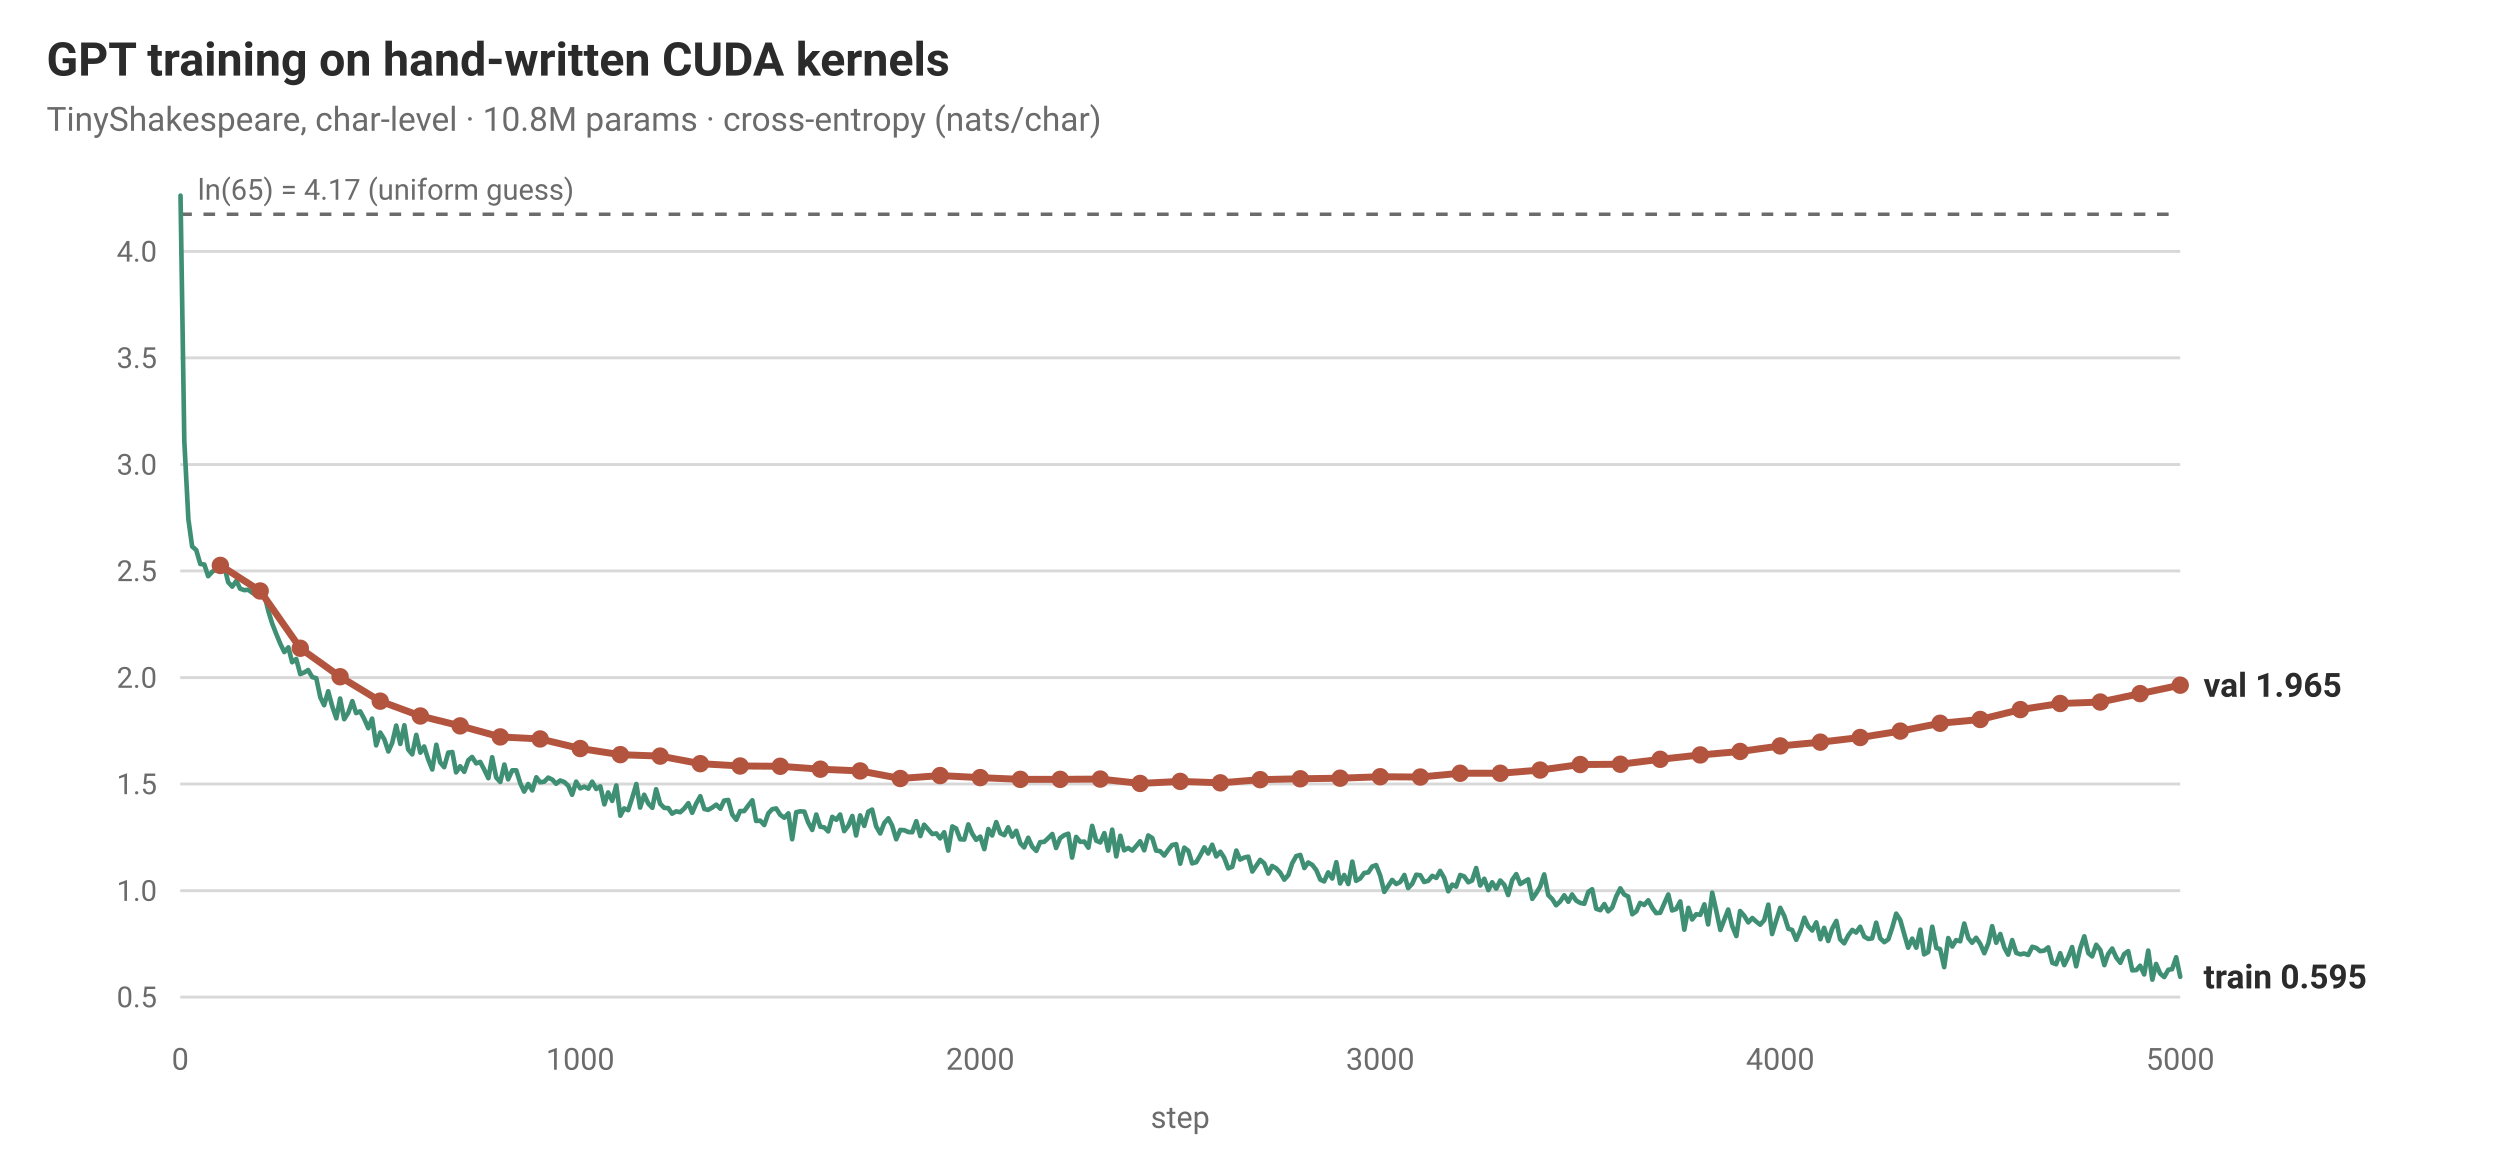
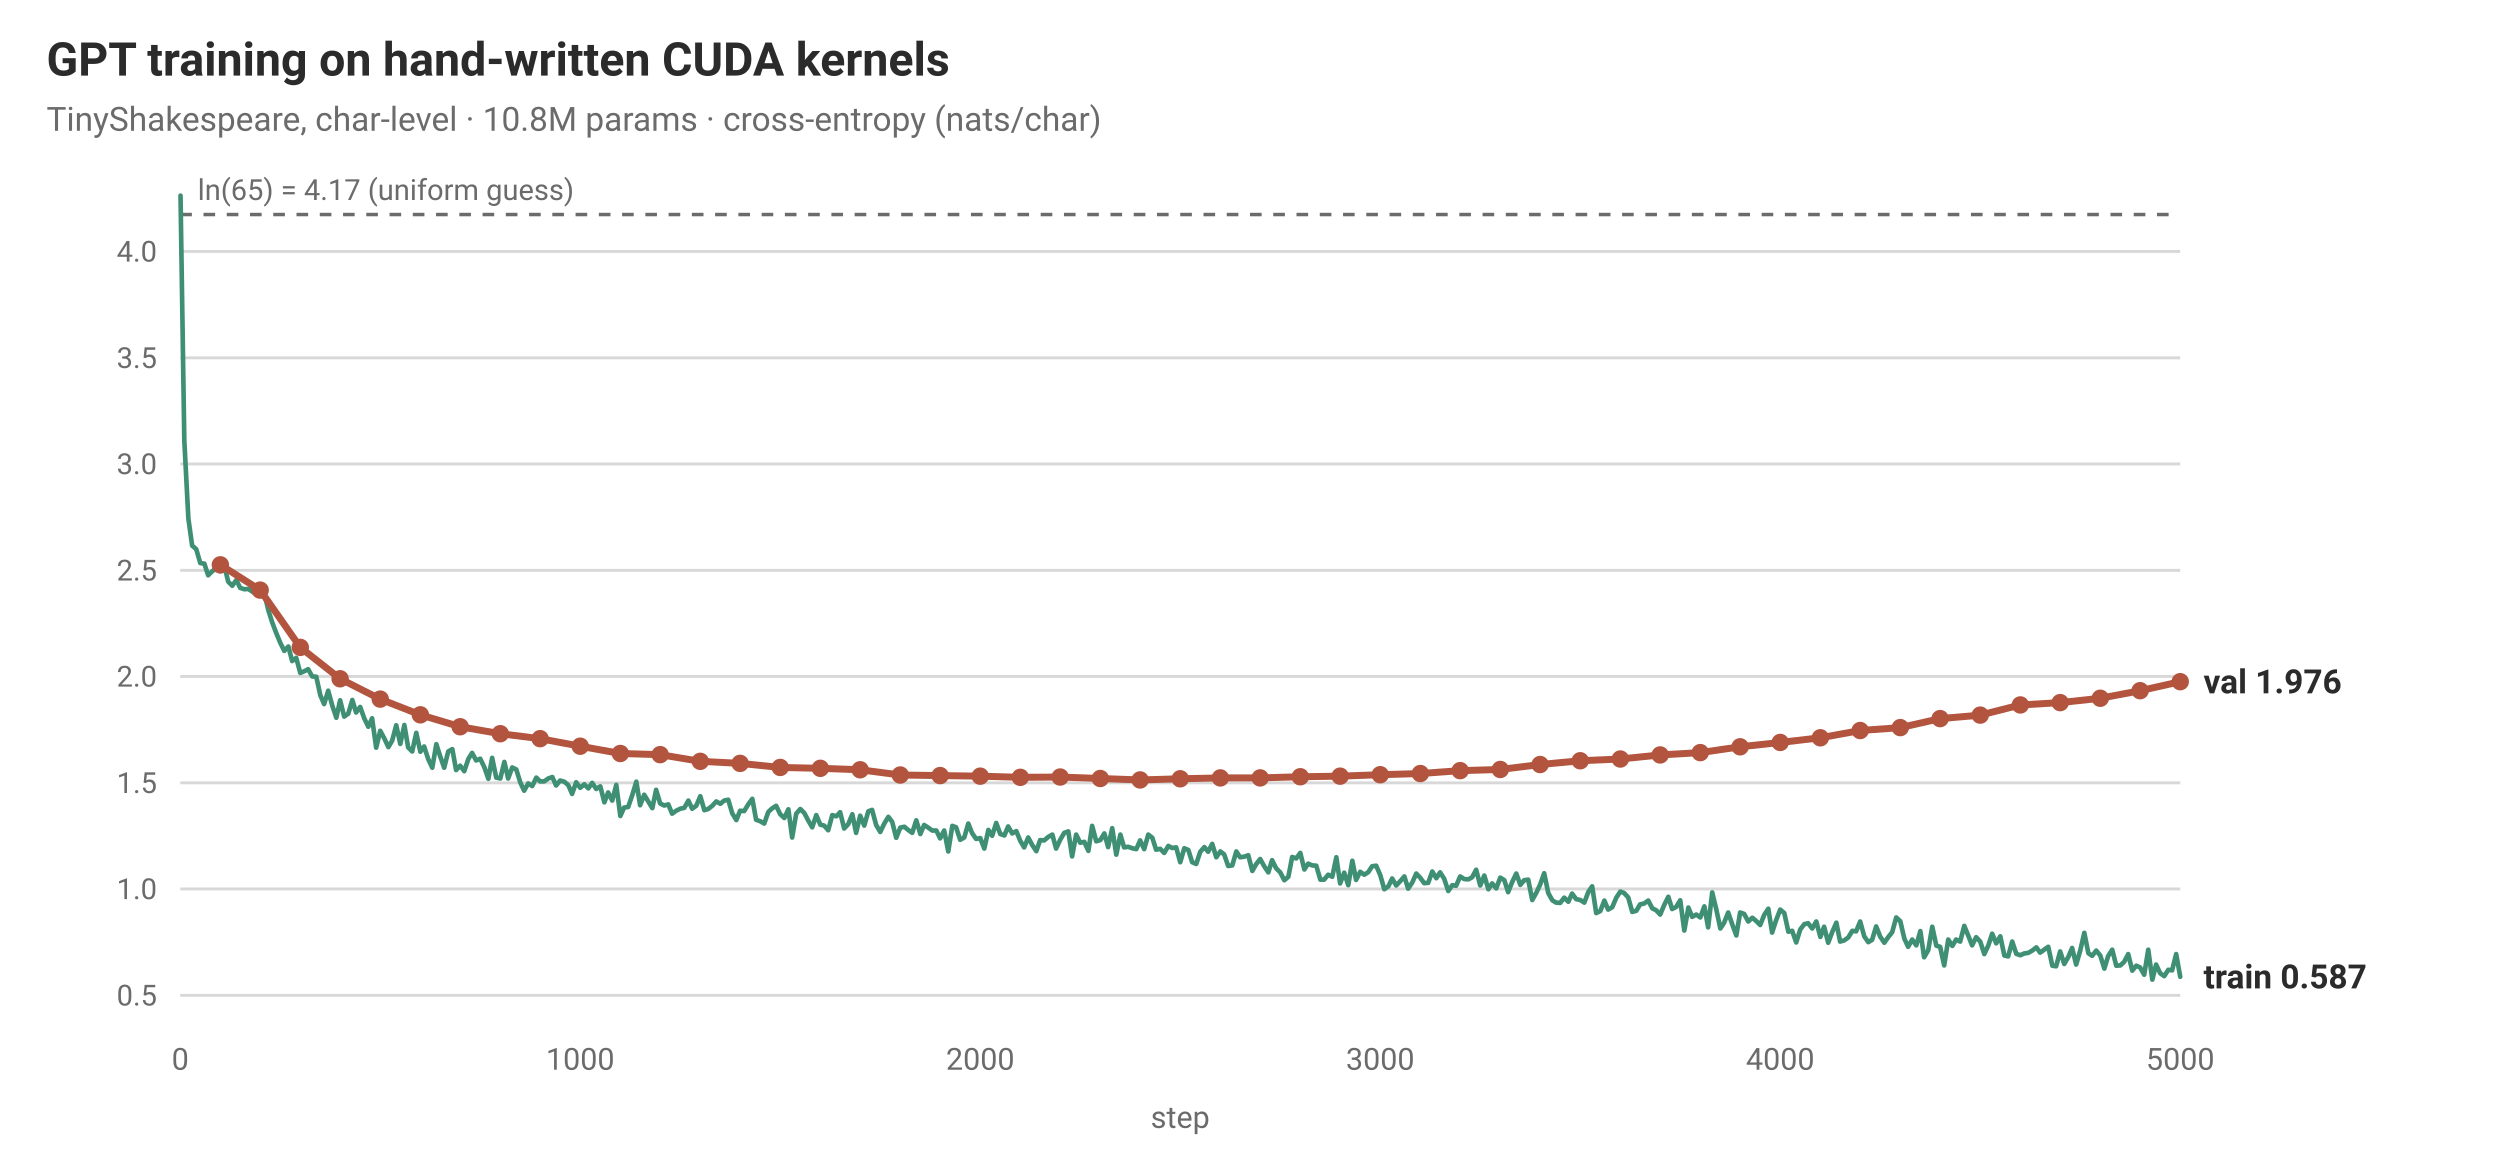
<svg xmlns="http://www.w3.org/2000/svg" viewBox="0 0 860 400" font-family="ui-sans-serif,system-ui,-apple-system,Segoe UI,Roboto,sans-serif">
  <style>text{fill:#2b2b2b}.m{fill:#6b6b6b}@media(prefers-color-scheme:dark){text{fill:#e8e8e8}.m{fill:#a8a8a8}.grid{stroke:#3a3a3a}}</style>
  <text x="16" y="26" font-size="16" font-weight="600">GPT training on hand-written CUDA kernels</text>
  <text x="16" y="45" font-size="11.5" class="m">TinyShakespeare, char-level · 10.8M params · cross-entropy (nats/char)</text>
-   <line class="grid" x1="62" y1="343.0" x2="750" y2="343.0" stroke="#d8d8d8" stroke-width="1" />
-   <text x="54" y="346.5" font-size="10" text-anchor="end" class="m">0.5</text>
-   <line class="grid" x1="62" y1="306.4" x2="750" y2="306.4" stroke="#d8d8d8" stroke-width="1" />
-   <text x="54" y="309.9" font-size="10" text-anchor="end" class="m">1.0</text>
-   <line class="grid" x1="62" y1="269.7" x2="750" y2="269.7" stroke="#d8d8d8" stroke-width="1" />
-   <text x="54" y="273.2" font-size="10" text-anchor="end" class="m">1.5</text>
-   <line class="grid" x1="62" y1="233.1" x2="750" y2="233.1" stroke="#d8d8d8" stroke-width="1" />
-   <text x="54" y="236.6" font-size="10" text-anchor="end" class="m">2.0</text>
-   <line class="grid" x1="62" y1="196.4" x2="750" y2="196.4" stroke="#d8d8d8" stroke-width="1" />
-   <text x="54" y="199.9" font-size="10" text-anchor="end" class="m">2.5</text>
-   <line class="grid" x1="62" y1="159.8" x2="750" y2="159.8" stroke="#d8d8d8" stroke-width="1" />
-   <text x="54" y="163.3" font-size="10" text-anchor="end" class="m">3.0</text>
+   <line class="grid" x1="62" y1="342.4" x2="750" y2="342.4" stroke="#d8d8d8" stroke-width="1" />
+   <text x="54" y="345.9" font-size="10" text-anchor="end" class="m">0.5</text>
+   <line class="grid" x1="62" y1="305.8" x2="750" y2="305.8" stroke="#d8d8d8" stroke-width="1" />
+   <text x="54" y="309.3" font-size="10" text-anchor="end" class="m">1.0</text>
+   <line class="grid" x1="62" y1="269.3" x2="750" y2="269.3" stroke="#d8d8d8" stroke-width="1" />
+   <text x="54" y="272.8" font-size="10" text-anchor="end" class="m">1.5</text>
+   <line class="grid" x1="62" y1="232.7" x2="750" y2="232.7" stroke="#d8d8d8" stroke-width="1" />
+   <text x="54" y="236.2" font-size="10" text-anchor="end" class="m">2.0</text>
+   <line class="grid" x1="62" y1="196.2" x2="750" y2="196.2" stroke="#d8d8d8" stroke-width="1" />
+   <text x="54" y="199.7" font-size="10" text-anchor="end" class="m">2.5</text>
+   <line class="grid" x1="62" y1="159.6" x2="750" y2="159.6" stroke="#d8d8d8" stroke-width="1" />
+   <text x="54" y="163.1" font-size="10" text-anchor="end" class="m">3.0</text>
  <line class="grid" x1="62" y1="123.1" x2="750" y2="123.1" stroke="#d8d8d8" stroke-width="1" />
  <text x="54" y="126.6" font-size="10" text-anchor="end" class="m">3.5</text>
  <line class="grid" x1="62" y1="86.5" x2="750" y2="86.5" stroke="#d8d8d8" stroke-width="1" />
  <text x="54" y="90.0" font-size="10" text-anchor="end" class="m">4.0</text>
  <text x="62.0" y="368" font-size="10.5" text-anchor="middle" class="m">0</text>
  <text x="199.6" y="368" font-size="10.5" text-anchor="middle" class="m">1000</text>
  <text x="337.2" y="368" font-size="10.5" text-anchor="middle" class="m">2000</text>
  <text x="474.8" y="368" font-size="10.5" text-anchor="middle" class="m">3000</text>
  <text x="612.4" y="368" font-size="10.5" text-anchor="middle" class="m">4000</text>
  <text x="750.0" y="368" font-size="10.5" text-anchor="middle" class="m">5000</text>
  <text x="406" y="388" font-size="10.5" text-anchor="middle" class="m">step</text>
-   <line x1="62" y1="73.7" x2="750" y2="73.7" stroke="#6b6b6b" stroke-width="1.2" stroke-dasharray="4,4" />
-   <text x="68" y="68.7" font-size="10" class="m">ln(65) = 4.17  (uniform guess)</text>
-   <polyline points="62.1,67.3 63.4,151.7 64.8,178.6 66.1,188.0 67.5,189.2 68.9,194.0 70.3,194.2 71.6,198.2 73.0,196.7 74.4,195.8 75.8,196.7 77.1,194.6 78.5,200.3 79.9,201.8 81.3,199.8 82.6,202.5 84.0,203.0 85.4,202.9 86.8,203.9 88.1,204.7 89.5,204.9 90.9,204.3 92.3,210.2 93.6,214.4 95.0,218.0 96.4,221.4 97.8,224.3 99.2,222.7 100.5,227.8 101.9,226.7 103.3,231.9 104.7,231.3 106.0,230.5 107.4,232.9 108.8,233.3 110.2,239.9 111.5,242.6 112.9,237.8 114.3,243.0 115.7,247.1 117.0,240.3 118.4,247.4 119.8,245.2 121.2,241.2 122.5,245.3 123.9,244.7 125.3,247.3 126.7,250.5 128.0,247.2 129.4,256.4 130.8,252.0 132.2,254.3 133.6,258.5 134.9,255.6 136.3,249.6 137.7,255.9 139.1,249.5 140.4,257.8 141.8,259.5 143.2,252.8 144.6,258.9 145.9,256.8 147.3,261.2 148.7,264.7 150.1,256.2 151.4,262.2 152.8,263.9 154.2,258.9 155.6,258.7 156.9,265.7 158.3,263.6 159.7,265.5 161.1,261.5 162.4,260.4 163.8,262.6 165.2,262.1 166.6,264.8 168.0,267.7 169.3,260.5 170.7,267.5 172.1,269.0 173.5,263.0 174.8,268.1 176.2,265.0 177.6,265.0 179.0,269.5 180.3,272.3 181.7,269.7 183.1,271.9 184.5,267.4 185.8,269.1 187.2,268.9 188.6,267.5 190.0,268.2 191.3,269.6 192.7,268.5 194.1,269.0 195.5,270.3 196.8,273.4 198.2,268.9 199.6,271.2 201.0,270.6 202.4,271.3 203.7,268.9 205.1,271.4 206.5,270.5 207.9,276.7 209.2,272.6 210.6,275.5 212.0,270.2 213.4,280.6 214.7,278.1 216.1,278.7 217.5,274.4 218.9,269.7 220.2,277.8 221.6,273.4 223.0,276.4 224.4,277.9 225.7,271.5 227.1,276.5 228.5,277.9 229.9,278.0 231.2,279.9 232.6,279.1 234.0,279.4 235.4,278.1 236.8,276.3 238.1,279.6 239.5,276.4 240.9,273.9 242.3,278.3 243.6,278.6 245.0,277.8 246.4,276.8 247.8,278.2 249.1,275.4 250.5,275.2 251.9,280.2 253.3,282.0 254.6,279.0 256.0,279.0 257.4,277.1 258.8,275.3 260.1,282.4 261.5,282.3 262.9,283.8 264.3,279.8 265.6,278.4 267.0,278.1 268.4,280.3 269.8,281.3 271.2,279.8 272.5,288.7 273.9,279.4 275.3,279.1 276.7,279.2 278.0,282.9 279.4,285.5 280.8,280.2 282.2,284.4 283.5,284.6 284.9,286.0 286.3,281.0 287.7,282.0 289.0,280.2 290.4,285.9 291.8,284.1 293.2,280.7 294.5,287.4 295.9,280.5 297.3,284.1 298.7,279.2 300.0,278.5 301.4,284.3 302.8,286.7 304.2,283.1 305.6,281.5 306.9,284.0 308.3,288.7 309.7,285.5 311.1,285.6 312.4,286.2 313.8,286.3 315.2,282.5 316.6,287.6 317.9,283.7 319.3,285.3 320.7,286.9 322.1,286.7 323.4,288.4 324.8,286.3 326.2,292.6 327.6,284.3 328.9,285.0 330.3,288.7 331.7,288.8 333.1,283.6 334.4,286.7 335.8,288.9 337.2,287.8 338.6,292.1 340.0,285.2 341.3,287.4 342.7,282.8 344.1,286.6 345.5,287.3 346.8,284.6 348.2,287.8 349.6,285.8 351.0,290.1 352.3,291.5 353.7,288.2 355.1,291.3 356.5,292.7 357.8,289.7 359.2,289.6 360.6,288.3 362.0,286.9 363.3,291.7 364.7,288.3 366.1,287.3 367.5,286.8 368.8,295.0 370.2,287.9 371.6,289.6 373.0,289.5 374.4,291.6 375.7,284.1 377.1,289.2 378.5,289.8 379.9,286.6 381.2,292.6 382.6,285.4 384.0,294.6 385.4,287.5 386.7,292.5 388.1,291.7 389.5,292.6 390.9,291.0 392.2,289.4 393.6,292.5 395.0,287.4 396.4,288.3 397.7,292.6 399.1,292.8 400.5,294.3 401.9,292.3 403.2,290.7 404.6,290.4 406.0,297.1 407.4,291.6 408.8,292.7 410.1,297.0 411.5,296.6 412.9,294.2 414.3,291.5 415.6,293.6 417.0,290.6 418.4,294.6 419.8,293.0 421.1,295.0 422.5,298.7 423.9,298.2 425.3,292.6 426.6,295.7 428.0,295.0 429.4,294.7 430.8,299.8 432.1,297.9 433.5,295.8 434.9,297.0 436.3,300.5 437.6,297.9 439.0,298.7 440.4,300.2 441.8,302.6 443.2,301.0 444.5,297.0 445.9,294.5 447.3,294.1 448.7,298.6 450.0,296.7 451.4,297.5 452.8,299.3 454.2,302.6 455.5,303.2 456.9,300.1 458.3,302.2 459.7,296.6 461.0,303.9 462.4,301.0 463.8,304.1 465.2,296.4 466.5,303.0 467.9,302.2 469.3,300.3 470.7,300.1 472.0,298.1 473.4,297.6 474.8,301.2 476.2,306.8 477.6,304.7 478.9,302.7 480.3,304.1 481.7,303.4 483.1,301.0 484.4,305.5 485.8,304.0 487.2,300.9 488.6,301.1 489.9,303.4 491.3,303.0 492.7,301.3 494.1,302.0 495.4,299.6 496.8,302.0 498.2,306.6 499.6,304.3 500.9,305.0 502.3,301.0 503.7,301.5 505.1,303.5 506.4,302.9 507.8,298.6 509.2,304.6 510.6,302.3 512.0,306.2 513.3,303.5 514.7,305.7 516.1,302.9 517.5,304.4 518.8,307.9 520.2,302.7 521.6,300.7 523.0,304.1 524.3,303.3 525.7,302.5 527.1,309.2 528.5,307.2 529.8,305.0 531.2,300.8 532.6,307.9 534.0,309.3 535.3,311.4 536.7,310.1 538.1,308.0 539.5,310.2 540.8,307.7 542.2,309.8 543.6,310.6 545.0,310.9 546.4,306.8 547.7,305.9 549.1,312.6 550.5,313.1 551.9,311.0 553.2,313.5 554.6,312.2 556.0,308.3 557.4,305.6 558.7,307.7 560.1,308.4 561.5,314.5 562.9,313.5 564.2,310.6 565.6,311.3 567.0,309.7 568.4,312.3 569.7,314.1 571.1,314.0 572.5,310.8 573.9,307.7 575.2,313.2 576.6,312.7 578.0,310.1 579.4,319.8 580.8,312.3 582.1,316.3 583.5,314.5 584.9,314.7 586.3,311.1 587.6,318.0 589.0,307.1 590.4,313.3 591.8,319.9 593.1,316.5 594.5,312.9 595.9,318.6 597.3,322.0 598.6,313.4 600.0,315.0 601.4,317.3 602.8,315.8 604.1,317.0 605.5,318.1 606.9,316.5 608.3,311.2 609.6,321.3 611.0,316.7 612.4,312.3 613.8,315.1 615.2,319.5 616.5,319.9 617.9,323.3 619.3,320.1 620.7,315.7 622.0,318.6 623.4,320.1 624.8,317.3 626.2,323.1 627.5,319.2 628.9,323.7 630.3,319.4 631.7,316.8 633.0,323.1 634.4,324.5 635.8,321.8 637.2,319.9 638.5,320.8 639.9,318.8 641.3,322.2 642.7,323.0 644.0,322.8 645.4,317.4 646.8,322.8 648.2,324.1 649.6,323.1 650.9,319.2 652.3,314.3 653.7,316.5 655.1,321.5 656.4,326.0 657.8,322.9 659.2,326.0 660.6,319.8 661.9,328.3 663.3,327.5 664.7,318.8 666.1,326.1 667.4,326.5 668.8,332.7 670.2,322.7 671.6,325.6 672.9,323.4 674.3,323.8 675.7,317.7 677.1,322.7 678.4,324.3 679.8,322.6 681.2,324.7 682.6,327.9 684.0,324.5 685.3,318.6 686.7,324.3 688.1,321.3 689.5,326.0 690.8,328.4 692.2,323.4 693.6,327.8 695.0,328.3 696.3,328.0 697.7,328.5 699.1,325.7 700.5,326.1 701.8,327.2 703.2,327.0 704.6,325.9 706.0,331.2 707.3,331.7 708.7,327.9 710.1,332.0 711.5,329.2 712.8,325.8 714.2,332.4 715.6,326.2 717.0,322.1 718.4,327.9 719.7,329.0 721.1,325.0 722.5,326.8 723.9,332.0 725.2,328.2 726.6,326.3 728.0,329.4 729.4,331.2 730.7,328.2 732.1,327.2 733.5,333.8 734.9,333.7 736.2,332.2 737.6,335.2 739.0,327.0 740.4,337.0 741.7,331.6 743.1,334.9 744.5,336.1 745.9,333.6 747.2,333.4 748.6,329.3 750.0,336.0" fill="none" stroke="#3f8f74" stroke-width="1.6" stroke-linejoin="round" stroke-linecap="round" />
-   <polyline points="75.8,194.5 89.5,203.3 103.3,223.0 117.0,232.8 130.8,241.2 144.6,246.3 158.3,249.7 172.1,253.5 185.8,254.2 199.6,257.5 213.4,259.6 227.1,260.1 240.9,262.7 254.6,263.5 268.4,263.6 282.2,264.6 295.9,265.2 309.7,267.8 323.4,266.8 337.2,267.5 351.0,268.1 364.7,268.1 378.5,268.0 392.2,269.5 406.0,268.8 419.8,269.3 433.5,268.2 447.3,267.9 461.0,267.7 474.8,267.2 488.6,267.3 502.3,266.0 516.1,266.0 529.8,264.9 543.6,263.0 557.4,262.9 571.1,261.2 584.9,259.7 598.6,258.5 612.4,256.6 626.2,255.3 639.9,253.7 653.7,251.5 667.4,248.8 681.2,247.5 695.0,244.1 708.7,242.0 722.5,241.5 736.2,238.6 750.0,235.7" fill="none" stroke="#b3543f" stroke-width="2.4" stroke-linejoin="round" stroke-linecap="round" />
-   <circle cx="75.8" cy="194.5" r="3" fill="#b3543f" />
-   <circle cx="89.5" cy="203.3" r="3" fill="#b3543f" />
-   <circle cx="103.3" cy="223.0" r="3" fill="#b3543f" />
-   <circle cx="117.0" cy="232.8" r="3" fill="#b3543f" />
-   <circle cx="130.8" cy="241.2" r="3" fill="#b3543f" />
-   <circle cx="144.6" cy="246.3" r="3" fill="#b3543f" />
-   <circle cx="158.3" cy="249.7" r="3" fill="#b3543f" />
-   <circle cx="172.1" cy="253.5" r="3" fill="#b3543f" />
-   <circle cx="185.8" cy="254.2" r="3" fill="#b3543f" />
-   <circle cx="199.6" cy="257.5" r="3" fill="#b3543f" />
-   <circle cx="213.4" cy="259.6" r="3" fill="#b3543f" />
-   <circle cx="227.1" cy="260.1" r="3" fill="#b3543f" />
-   <circle cx="240.9" cy="262.7" r="3" fill="#b3543f" />
-   <circle cx="254.6" cy="263.5" r="3" fill="#b3543f" />
-   <circle cx="268.4" cy="263.6" r="3" fill="#b3543f" />
-   <circle cx="282.2" cy="264.6" r="3" fill="#b3543f" />
-   <circle cx="295.9" cy="265.2" r="3" fill="#b3543f" />
-   <circle cx="309.7" cy="267.8" r="3" fill="#b3543f" />
+   <line x1="62" y1="73.8" x2="750" y2="73.8" stroke="#6b6b6b" stroke-width="1.2" stroke-dasharray="4,4" />
+   <text x="68" y="68.8" font-size="10" class="m">ln(65) = 4.17  (uniform guess)</text>
+   <polyline points="62.1,67.3 63.4,151.5 64.8,178.4 66.1,187.7 67.5,188.9 68.9,193.7 70.3,193.9 71.6,197.9 73.0,196.5 74.4,195.5 75.8,196.5 77.1,194.4 78.5,200.1 79.9,201.5 81.3,199.5 82.6,202.2 84.0,202.7 85.4,202.6 86.8,203.5 88.1,204.4 89.5,204.6 90.9,204.0 92.3,209.9 93.6,214.0 95.0,217.7 96.4,221.1 97.8,223.9 99.2,222.4 100.5,227.4 101.9,226.3 103.3,231.5 104.7,230.9 106.0,230.2 107.4,232.7 108.8,232.8 110.2,239.2 111.5,242.2 112.9,237.6 114.3,242.7 115.7,246.9 117.0,240.9 118.4,246.5 119.8,245.5 121.2,240.8 122.5,245.1 123.9,243.2 125.3,247.1 126.7,250.0 128.0,247.1 129.4,257.2 130.8,251.4 132.2,254.0 133.6,257.0 134.9,254.8 136.3,249.5 137.7,255.9 139.1,249.4 140.4,257.1 141.8,258.5 143.2,252.1 144.6,258.6 145.9,256.8 147.3,261.1 148.7,264.1 150.1,256.0 151.4,260.1 152.8,264.1 154.2,258.5 155.6,257.7 156.9,264.9 158.3,263.4 159.7,265.3 161.1,261.1 162.4,259.0 163.8,261.6 165.2,261.0 166.6,263.9 168.0,267.9 169.3,260.7 170.7,267.5 172.1,267.8 173.5,262.1 174.8,267.8 176.2,264.0 177.6,264.7 179.0,269.2 180.3,272.0 181.7,269.5 183.1,270.4 184.5,267.5 185.8,268.8 187.2,268.8 188.6,267.8 190.0,267.3 191.3,270.2 192.7,268.5 194.1,268.9 195.5,270.1 196.8,273.1 198.2,269.1 199.6,271.0 201.0,269.8 202.4,271.2 203.7,269.3 205.1,271.4 206.5,270.5 207.9,276.0 209.2,272.6 210.6,275.4 212.0,270.0 213.4,280.7 214.7,277.8 216.1,277.6 217.5,273.5 218.9,268.9 220.2,277.0 221.6,273.4 223.0,275.7 224.4,278.0 225.7,271.7 227.1,276.4 228.5,277.1 229.9,276.7 231.2,279.9 232.6,278.9 234.0,278.2 235.4,277.9 236.8,275.4 238.1,278.2 239.5,277.2 240.9,273.9 242.3,278.7 243.6,278.3 245.0,277.2 246.4,275.7 247.8,276.5 249.1,275.4 250.5,275.1 251.9,279.8 253.3,282.1 254.6,278.9 256.0,279.0 257.4,276.7 258.8,274.8 260.1,282.0 261.5,282.5 262.9,283.3 264.3,279.3 265.6,278.1 267.0,277.2 268.4,280.1 269.8,281.4 271.2,278.4 272.5,288.1 273.9,279.9 275.3,278.3 276.7,279.7 278.0,282.2 279.4,284.6 280.8,280.4 282.2,283.7 283.5,284.0 284.9,285.6 286.3,280.4 287.7,280.8 289.0,279.4 290.4,285.0 291.8,283.5 293.2,280.1 294.5,286.5 295.9,280.6 297.3,284.0 298.7,279.1 300.0,278.6 301.4,283.8 302.8,286.2 304.2,283.3 305.6,281.0 306.9,282.7 308.3,288.2 309.7,284.7 311.1,284.4 312.4,285.5 313.8,286.5 315.2,282.2 316.6,286.9 317.9,283.8 319.3,284.7 320.7,285.7 322.1,285.7 323.4,288.4 324.8,285.7 326.2,292.9 327.6,284.1 328.9,284.6 330.3,288.9 331.7,288.1 333.1,283.3 334.4,286.6 335.8,288.6 337.2,288.3 338.6,291.9 340.0,285.5 341.3,287.5 342.7,283.1 344.1,286.9 345.5,287.4 346.8,284.3 348.2,286.7 349.6,285.9 351.0,289.3 352.3,291.5 353.7,288.1 355.1,290.7 356.5,292.8 357.8,289.0 359.2,289.1 360.6,287.9 362.0,287.1 363.3,291.9 364.7,288.9 366.1,286.5 367.5,286.0 368.8,294.6 370.2,287.1 371.6,289.9 373.0,289.6 374.4,292.7 375.7,284.1 377.1,289.4 378.5,289.0 379.9,286.7 381.2,291.4 382.6,284.9 384.0,294.0 385.4,287.1 386.7,291.5 388.1,291.3 389.5,291.8 390.9,292.1 392.2,289.1 393.6,292.1 395.0,287.1 396.4,288.2 397.7,292.3 399.1,292.0 400.5,293.4 401.9,291.0 403.2,291.7 404.6,291.5 406.0,296.6 407.4,291.8 408.8,292.4 410.1,296.6 411.5,297.2 412.9,293.0 414.3,291.4 415.6,293.0 417.0,290.3 418.4,294.9 419.8,292.9 421.1,293.9 422.5,297.9 423.9,297.7 425.3,292.9 426.6,294.9 428.0,294.7 429.4,294.2 430.8,299.6 432.1,297.3 433.5,295.5 434.9,298.0 436.3,300.1 437.6,295.9 439.0,298.7 440.4,300.1 441.8,302.8 443.2,301.6 444.5,294.8 445.9,295.3 447.3,293.4 448.7,299.1 450.0,297.1 451.4,297.7 452.8,297.8 454.2,302.6 455.5,302.6 456.9,300.9 458.3,301.6 459.7,294.9 461.0,303.9 462.4,300.2 463.8,304.5 465.2,296.1 466.5,302.7 467.9,299.9 469.3,300.9 470.7,300.0 472.0,298.0 473.4,297.8 474.8,301.0 476.2,305.9 477.6,304.9 478.9,302.2 480.3,304.6 481.7,303.1 483.1,301.5 484.4,305.7 485.8,303.6 487.2,300.5 488.6,302.0 489.9,303.8 491.3,303.7 492.7,299.8 494.1,302.1 495.4,300.1 496.8,302.3 498.2,306.5 499.6,304.5 500.9,304.7 502.3,301.5 503.7,302.4 505.1,302.5 506.4,301.8 507.8,299.2 509.2,304.6 510.6,301.2 512.0,305.9 513.3,303.9 514.7,305.6 516.1,301.9 517.5,302.8 518.8,306.9 520.2,303.4 521.6,300.5 523.0,304.4 524.3,302.8 525.7,302.6 527.1,309.6 528.5,307.1 529.8,304.3 531.2,300.4 532.6,307.2 534.0,309.7 535.3,310.5 536.7,310.6 538.1,308.8 539.5,310.2 540.8,307.4 542.2,309.3 543.6,309.6 545.0,310.5 546.4,306.8 547.7,304.9 549.1,314.1 550.5,313.4 551.9,309.8 553.2,312.9 554.6,312.1 556.0,308.8 557.4,306.7 558.7,307.2 560.1,308.7 561.5,313.7 562.9,313.3 564.2,311.1 565.6,310.8 567.0,309.8 568.4,312.5 569.7,313.1 571.1,314.6 572.5,311.3 573.9,308.5 575.2,312.7 576.6,312.0 578.0,309.7 579.4,320.1 580.8,312.2 582.1,315.4 583.5,314.6 584.9,315.6 586.3,311.8 587.6,319.0 589.0,307.0 590.4,312.8 591.8,319.4 593.1,317.4 594.5,313.9 595.9,318.0 597.3,321.8 598.6,313.9 600.0,314.4 601.4,317.0 602.8,315.7 604.1,316.8 605.5,318.2 606.9,314.7 608.3,312.6 609.6,320.8 611.0,316.5 612.4,312.9 613.8,314.1 615.2,320.5 616.5,320.2 617.9,324.2 619.3,319.7 620.7,317.9 622.0,317.6 623.4,319.4 624.8,317.0 626.2,322.3 627.5,318.8 628.9,324.3 630.3,320.6 631.7,317.4 633.0,323.9 634.4,323.5 635.8,322.5 637.2,320.2 638.5,320.4 639.9,317.0 641.3,322.1 642.7,324.1 644.0,323.3 645.4,318.7 646.8,322.2 648.2,324.3 649.6,322.3 650.9,320.7 652.3,315.6 653.7,316.9 655.1,322.9 656.4,325.7 657.8,323.2 659.2,325.2 660.6,320.3 661.9,329.3 663.3,326.9 664.7,318.8 666.1,325.3 667.4,325.7 668.8,332.1 670.2,323.2 671.6,325.4 672.9,323.2 674.3,323.9 675.7,318.5 677.1,321.9 678.4,325.2 679.8,322.4 681.2,323.9 682.6,328.2 684.0,325.2 685.3,321.2 686.7,324.5 688.1,322.1 689.5,328.7 690.8,329.0 692.2,323.9 693.6,328.1 695.0,328.6 696.3,328.0 697.7,327.8 699.1,327.0 700.5,325.9 701.8,327.7 703.2,326.7 704.6,325.7 706.0,332.2 707.3,332.4 708.7,327.3 710.1,331.6 711.5,329.2 712.8,326.1 714.2,331.8 715.6,327.0 717.0,320.9 718.4,327.9 719.7,328.8 721.1,327.0 722.5,328.7 723.9,333.2 725.2,328.9 726.6,326.7 728.0,332.2 729.4,332.1 730.7,330.9 732.1,328.2 733.5,333.9 734.9,332.2 736.2,332.8 737.6,335.3 739.0,326.7 740.4,337.0 741.7,331.8 743.1,334.8 744.5,335.8 745.9,333.6 747.2,333.8 748.6,328.2 750.0,336.0" fill="none" stroke="#3f8f74" stroke-width="1.6" stroke-linejoin="round" stroke-linecap="round" />
+   <polyline points="75.8,194.3 89.5,203.0 103.3,222.7 117.0,233.5 130.8,240.5 144.6,245.9 158.3,250.0 172.1,252.4 185.8,254.1 199.6,256.7 213.4,259.2 227.1,259.6 240.9,261.9 254.6,262.6 268.4,264.0 282.2,264.3 295.9,264.8 309.7,266.6 323.4,266.8 337.2,267.0 351.0,267.4 364.7,267.3 378.5,267.8 392.2,268.3 406.0,267.9 419.8,267.6 433.5,267.6 447.3,267.2 461.0,267.0 474.8,266.5 488.6,266.1 502.3,265.1 516.1,264.7 529.8,263.0 543.6,261.7 557.4,261.1 571.1,259.7 584.9,258.9 598.6,256.9 612.4,255.4 626.2,253.8 639.9,251.3 653.7,250.3 667.4,247.2 681.2,246.0 695.0,242.5 708.7,241.7 722.5,240.2 736.2,237.6 750.0,234.5" fill="none" stroke="#b3543f" stroke-width="2.4" stroke-linejoin="round" stroke-linecap="round" />
+   <circle cx="75.8" cy="194.3" r="3" fill="#b3543f" />
+   <circle cx="89.5" cy="203.0" r="3" fill="#b3543f" />
+   <circle cx="103.3" cy="222.7" r="3" fill="#b3543f" />
+   <circle cx="117.0" cy="233.5" r="3" fill="#b3543f" />
+   <circle cx="130.8" cy="240.5" r="3" fill="#b3543f" />
+   <circle cx="144.6" cy="245.9" r="3" fill="#b3543f" />
+   <circle cx="158.3" cy="250.0" r="3" fill="#b3543f" />
+   <circle cx="172.1" cy="252.4" r="3" fill="#b3543f" />
+   <circle cx="185.8" cy="254.1" r="3" fill="#b3543f" />
+   <circle cx="199.6" cy="256.7" r="3" fill="#b3543f" />
+   <circle cx="213.4" cy="259.2" r="3" fill="#b3543f" />
+   <circle cx="227.1" cy="259.6" r="3" fill="#b3543f" />
+   <circle cx="240.9" cy="261.9" r="3" fill="#b3543f" />
+   <circle cx="254.6" cy="262.6" r="3" fill="#b3543f" />
+   <circle cx="268.4" cy="264.0" r="3" fill="#b3543f" />
+   <circle cx="282.2" cy="264.3" r="3" fill="#b3543f" />
+   <circle cx="295.9" cy="264.8" r="3" fill="#b3543f" />
+   <circle cx="309.7" cy="266.6" r="3" fill="#b3543f" />
  <circle cx="323.4" cy="266.8" r="3" fill="#b3543f" />
-   <circle cx="337.2" cy="267.5" r="3" fill="#b3543f" />
-   <circle cx="351.0" cy="268.1" r="3" fill="#b3543f" />
-   <circle cx="364.7" cy="268.1" r="3" fill="#b3543f" />
-   <circle cx="378.5" cy="268.0" r="3" fill="#b3543f" />
-   <circle cx="392.2" cy="269.5" r="3" fill="#b3543f" />
-   <circle cx="406.0" cy="268.8" r="3" fill="#b3543f" />
-   <circle cx="419.8" cy="269.3" r="3" fill="#b3543f" />
-   <circle cx="433.5" cy="268.2" r="3" fill="#b3543f" />
-   <circle cx="447.3" cy="267.9" r="3" fill="#b3543f" />
-   <circle cx="461.0" cy="267.7" r="3" fill="#b3543f" />
-   <circle cx="474.8" cy="267.2" r="3" fill="#b3543f" />
-   <circle cx="488.6" cy="267.3" r="3" fill="#b3543f" />
-   <circle cx="502.3" cy="266.0" r="3" fill="#b3543f" />
-   <circle cx="516.1" cy="266.0" r="3" fill="#b3543f" />
-   <circle cx="529.8" cy="264.9" r="3" fill="#b3543f" />
-   <circle cx="543.6" cy="263.0" r="3" fill="#b3543f" />
-   <circle cx="557.4" cy="262.9" r="3" fill="#b3543f" />
-   <circle cx="571.1" cy="261.2" r="3" fill="#b3543f" />
-   <circle cx="584.9" cy="259.7" r="3" fill="#b3543f" />
-   <circle cx="598.6" cy="258.5" r="3" fill="#b3543f" />
-   <circle cx="612.4" cy="256.6" r="3" fill="#b3543f" />
-   <circle cx="626.2" cy="255.3" r="3" fill="#b3543f" />
-   <circle cx="639.9" cy="253.7" r="3" fill="#b3543f" />
-   <circle cx="653.7" cy="251.5" r="3" fill="#b3543f" />
-   <circle cx="667.4" cy="248.8" r="3" fill="#b3543f" />
-   <circle cx="681.2" cy="247.5" r="3" fill="#b3543f" />
-   <circle cx="695.0" cy="244.1" r="3" fill="#b3543f" />
-   <circle cx="708.7" cy="242.0" r="3" fill="#b3543f" />
-   <circle cx="722.5" cy="241.5" r="3" fill="#b3543f" />
-   <circle cx="736.2" cy="238.6" r="3" fill="#b3543f" />
-   <circle cx="750.0" cy="235.7" r="3" fill="#b3543f" />
-   <text x="758" y="340.0" font-size="11.5" fill="#3f8f74" font-weight="600">train 0.595</text>
-   <text x="758" y="239.7" font-size="11.5" fill="#b3543f" font-weight="600">val 1.965</text>
+   <circle cx="337.2" cy="267.0" r="3" fill="#b3543f" />
+   <circle cx="351.0" cy="267.4" r="3" fill="#b3543f" />
+   <circle cx="364.7" cy="267.3" r="3" fill="#b3543f" />
+   <circle cx="378.5" cy="267.8" r="3" fill="#b3543f" />
+   <circle cx="392.2" cy="268.3" r="3" fill="#b3543f" />
+   <circle cx="406.0" cy="267.9" r="3" fill="#b3543f" />
+   <circle cx="419.8" cy="267.6" r="3" fill="#b3543f" />
+   <circle cx="433.5" cy="267.6" r="3" fill="#b3543f" />
+   <circle cx="447.3" cy="267.2" r="3" fill="#b3543f" />
+   <circle cx="461.0" cy="267.0" r="3" fill="#b3543f" />
+   <circle cx="474.8" cy="266.5" r="3" fill="#b3543f" />
+   <circle cx="488.6" cy="266.1" r="3" fill="#b3543f" />
+   <circle cx="502.3" cy="265.1" r="3" fill="#b3543f" />
+   <circle cx="516.1" cy="264.7" r="3" fill="#b3543f" />
+   <circle cx="529.8" cy="263.0" r="3" fill="#b3543f" />
+   <circle cx="543.6" cy="261.7" r="3" fill="#b3543f" />
+   <circle cx="557.4" cy="261.1" r="3" fill="#b3543f" />
+   <circle cx="571.1" cy="259.7" r="3" fill="#b3543f" />
+   <circle cx="584.9" cy="258.9" r="3" fill="#b3543f" />
+   <circle cx="598.6" cy="256.9" r="3" fill="#b3543f" />
+   <circle cx="612.4" cy="255.4" r="3" fill="#b3543f" />
+   <circle cx="626.2" cy="253.8" r="3" fill="#b3543f" />
+   <circle cx="639.9" cy="251.3" r="3" fill="#b3543f" />
+   <circle cx="653.7" cy="250.3" r="3" fill="#b3543f" />
+   <circle cx="667.4" cy="247.2" r="3" fill="#b3543f" />
+   <circle cx="681.2" cy="246.0" r="3" fill="#b3543f" />
+   <circle cx="695.0" cy="242.5" r="3" fill="#b3543f" />
+   <circle cx="708.7" cy="241.7" r="3" fill="#b3543f" />
+   <circle cx="722.5" cy="240.2" r="3" fill="#b3543f" />
+   <circle cx="736.2" cy="237.6" r="3" fill="#b3543f" />
+   <circle cx="750.0" cy="234.5" r="3" fill="#b3543f" />
+   <text x="758" y="340.0" font-size="11.5" fill="#3f8f74" font-weight="600">train 0.587</text>
+   <text x="758" y="238.5" font-size="11.5" fill="#b3543f" font-weight="600">val 1.976</text>
</svg>
